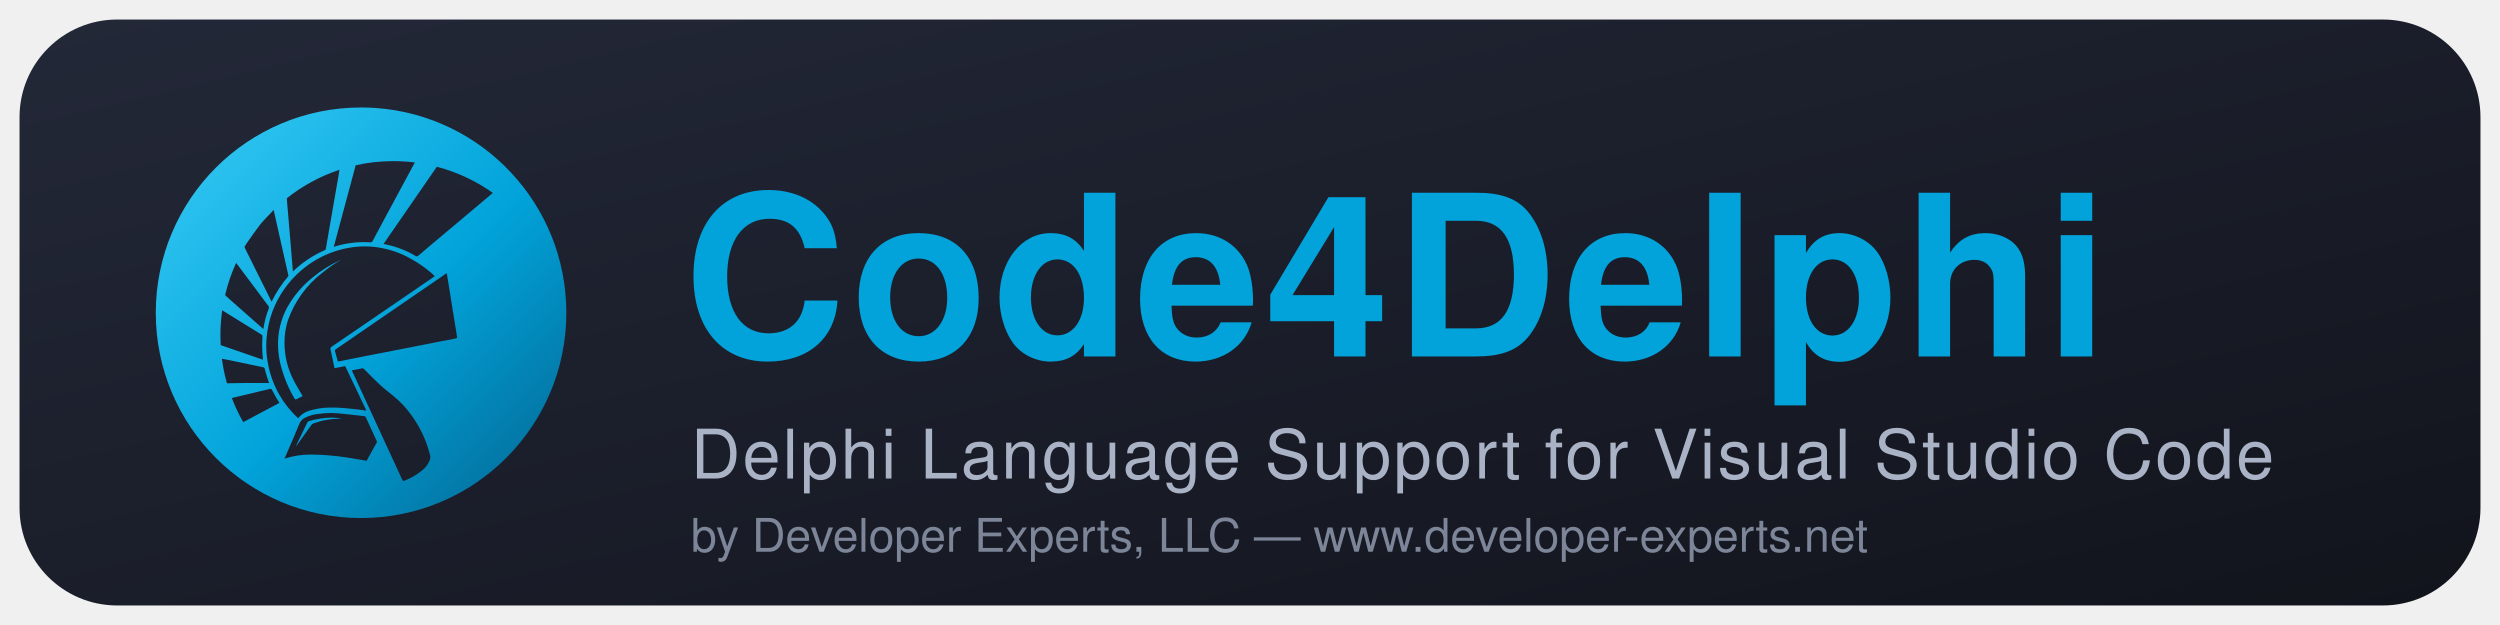
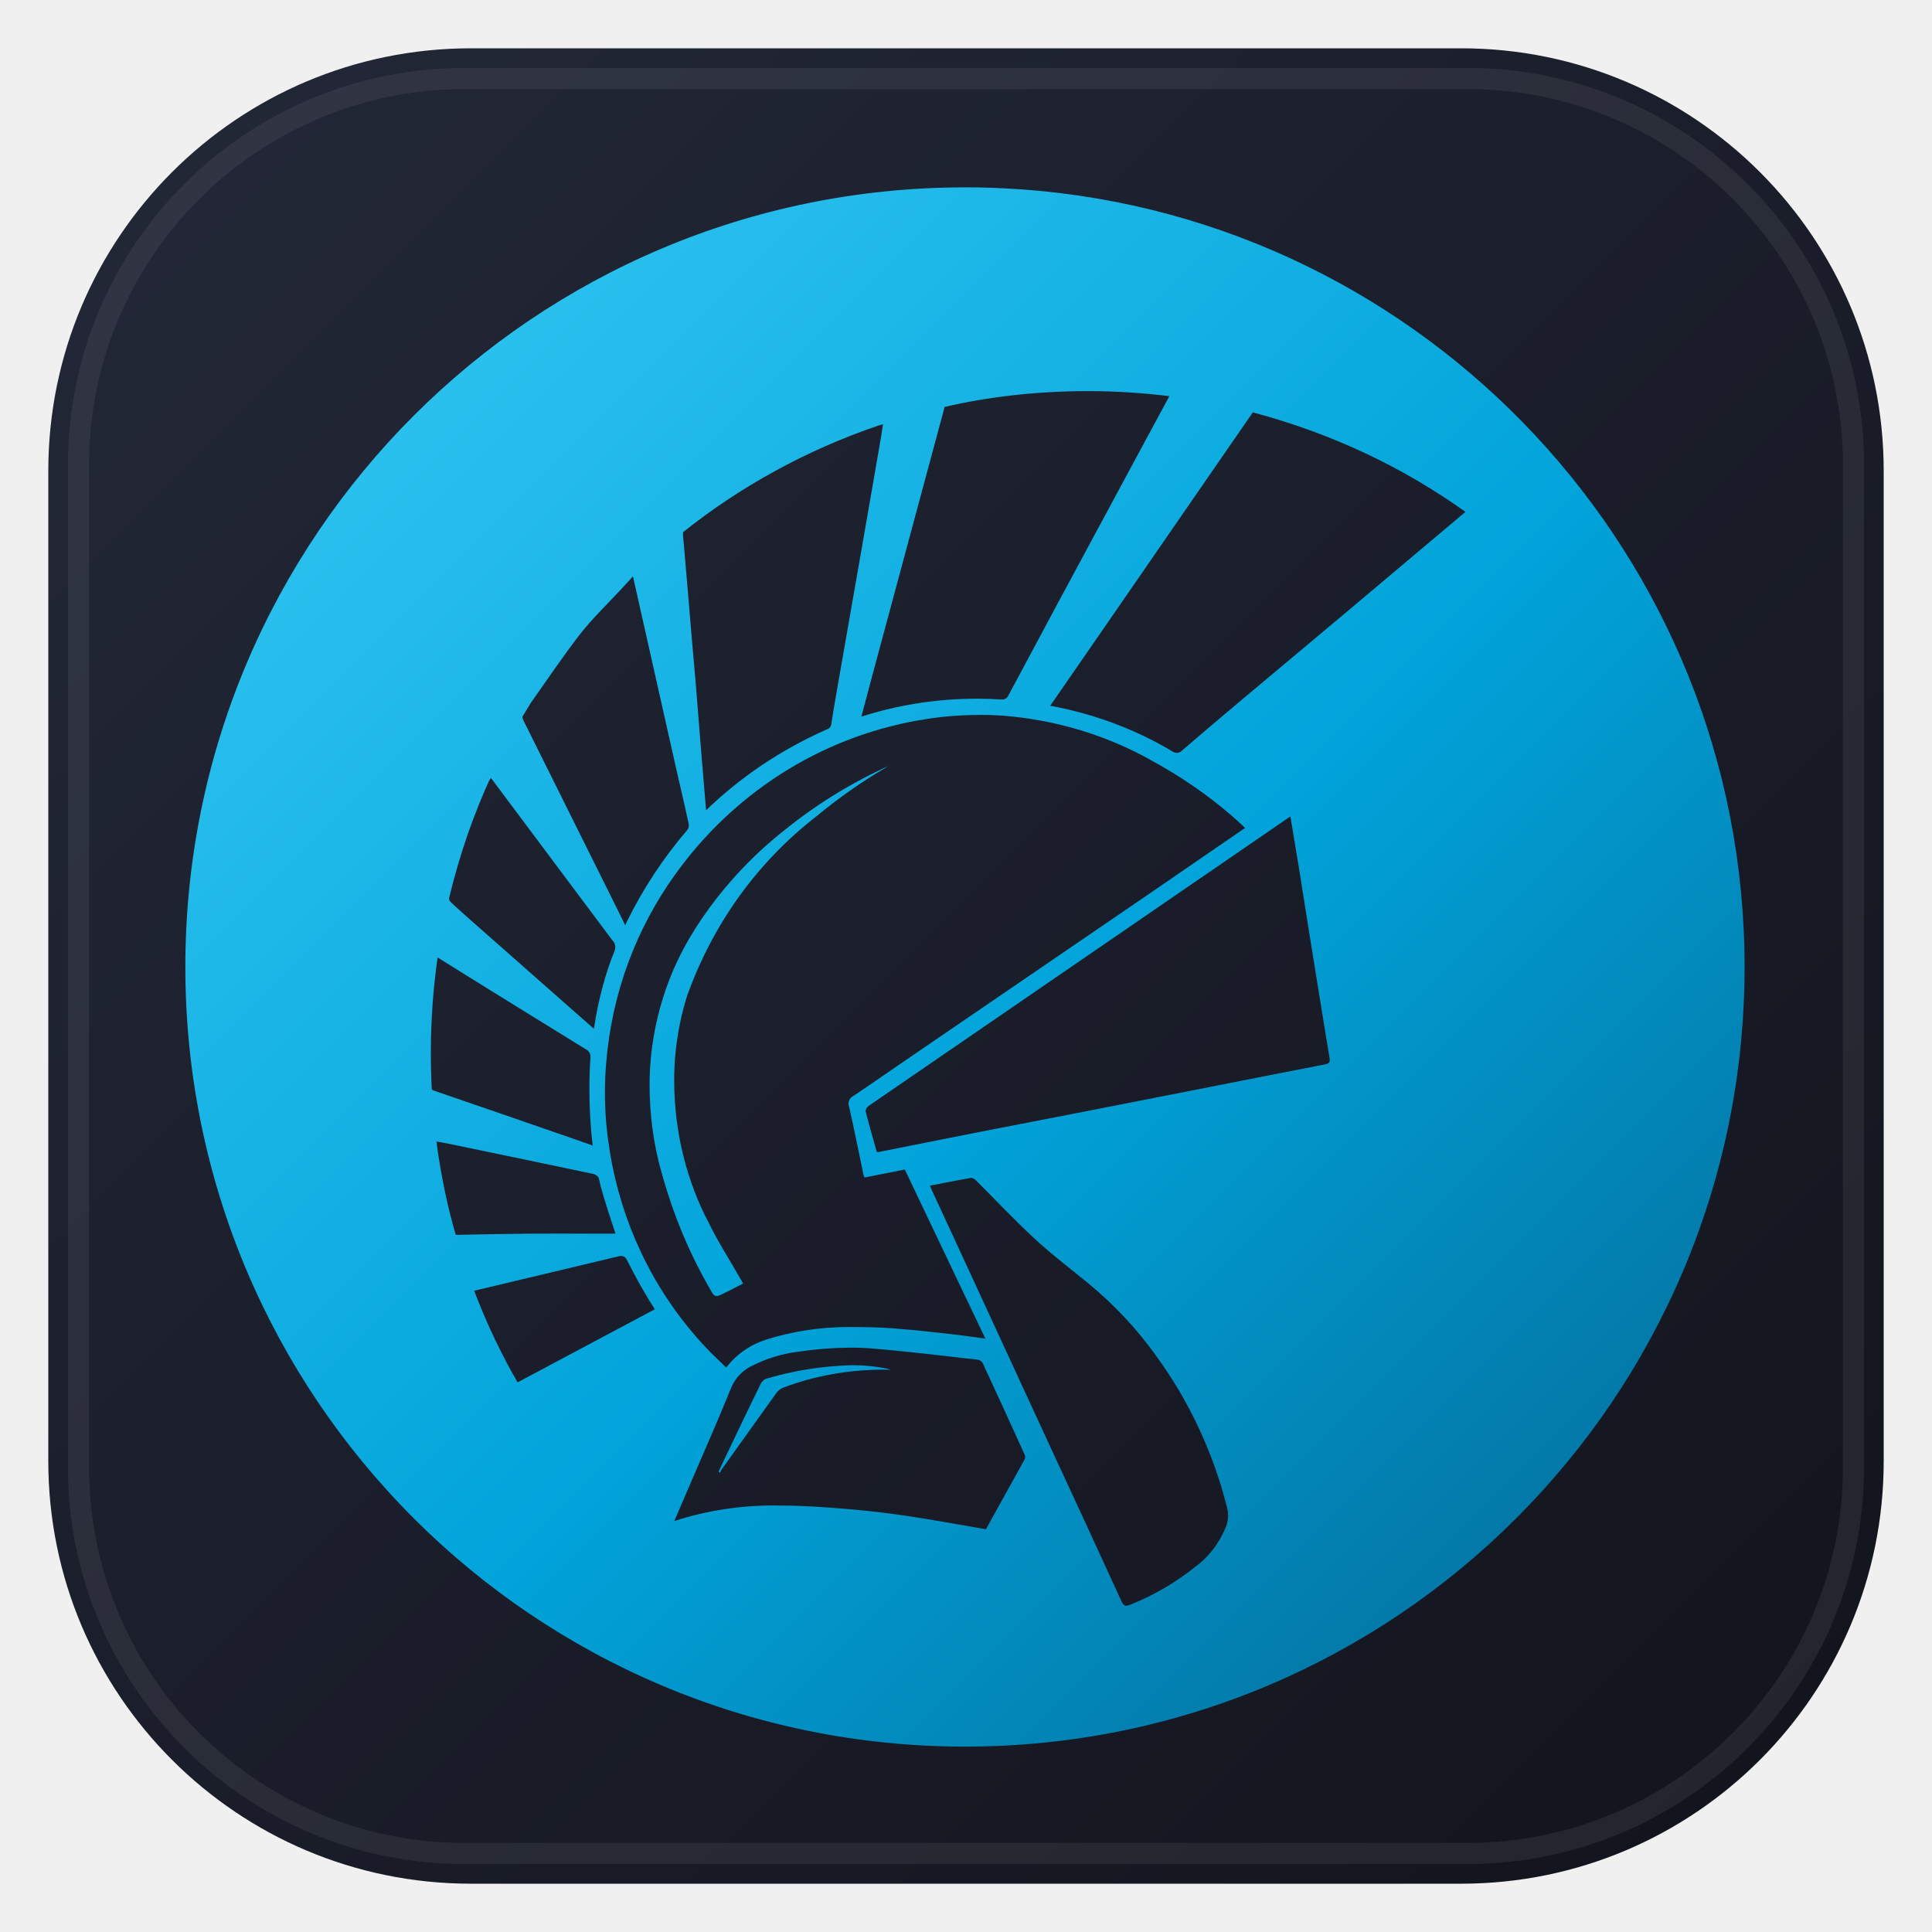
- <svg xmlns="http://www.w3.org/2000/svg" viewBox="0 0 1024 256" width="1024" height="256">
+ <svg xmlns="http://www.w3.org/2000/svg" viewBox="0 0 32 32" width="512" height="512">
  <defs>
    <linearGradient id="helm" x1="0" y1="0" x2="1" y2="1">
      <stop offset="0" stop-color="#38cbf5" />
      <stop offset="0.55" stop-color="#01a3da" />
      <stop offset="1" stop-color="#04648f" />
    </linearGradient>
    <linearGradient id="bg" x1="0" y1="0" x2="1" y2="1">
      <stop offset="0" stop-color="#232838" />
      <stop offset="1" stop-color="#12141c" />
    </linearGradient>
  </defs>
-   <rect x="8" y="8" width="1008" height="240" rx="40" fill="url(#bg)" />
-   <g transform="translate(148,128) scale(5.6) translate(-16,-16)">
+   <rect x="0.8" y="0.8" width="30.4" height="30.4" rx="7" fill="url(#bg)" />
+   <rect x="1.3" y="1.3" width="29.4" height="29.4" rx="6.4" fill="none" stroke="#ffffff" stroke-opacity="0.07" stroke-width="0.35" />
+   <g transform="translate(16,16) scale(0.86) translate(-16,-16)">
    <path d="M13.806 23.688c-0.596 0.016-1.163 0.111-1.7 0.274l0.045-0.012c-0.046 0.018-0.082 0.052-0.103 0.094l-0.001 0.001q-0.317 0.647-0.625 1.298c-0.064 0.13-0.125 0.262-0.187 0.394l0.029 0.025c0.005-0.018 0.011-0.035 0.019-0.050l-0.001 0.001q0.534-0.75 1.071-1.497c0.036-0.046 0.084-0.081 0.139-0.099l0.002-0.001c0.57-0.216 1.229-0.342 1.918-0.342 0.049 0 0.097 0.001 0.145 0.002l-0.007-0c-0.026-0.009-0.060-0.018-0.094-0.026l-0.007-0.001c-0.188-0.038-0.405-0.060-0.627-0.060-0.006 0-0.012 0-0.018 0h0.001zM13.781 23.35c0.147 0 0.294 0.006 0.441 0.019 0.671 0.056 1.34 0.139 2.009 0.214 0.040 0.009 0.074 0.034 0.093 0.068l0 0.001q0.407 0.879 0.807 1.762c0.006 0.013 0.009 0.028 0.009 0.044s-0.003 0.031-0.010 0.044l0-0.001-0.746 1.347c-0.521-0.089-1.030-0.185-1.542-0.26q-0.59-0.087-1.185-0.135c-0.405-0.032-0.811-0.062-1.216-0.061-0.044-0.001-0.096-0.002-0.148-0.002-0.662 0-1.301 0.103-1.899 0.295l0.044-0.012-0.056 0.017 0.381-0.887c0.239-0.557 0.485-1.112 0.712-1.675 0.075-0.183 0.21-0.328 0.379-0.415l0.005-0.002c0.276-0.145 0.598-0.247 0.938-0.286l0.013-0.001c0.289-0.045 0.625-0.071 0.966-0.074h0.002zM9.364 21.586c0.044 0 0.075 0.021 0.105 0.075 0.192 0.381 0.371 0.692 0.564 0.992l-0.026-0.042-2.643 1.408c-0.288-0.494-0.569-1.075-0.804-1.679l-0.030-0.086 2.777-0.662c0.017-0.005 0.037-0.007 0.057-0.008v0zM16.104 20.080c0.033 0.006 0.062 0.022 0.084 0.045l0 0c0.38 0.377 0.746 0.769 1.138 1.131 0.33 0.305 0.69 0.576 1.037 0.862 0.492 0.406 0.919 0.863 1.284 1.369l0.015 0.022c0.622 0.849 1.098 1.849 1.368 2.93l0.012 0.059c0.004 0.025 0.006 0.053 0.006 0.082 0 0.083-0.017 0.162-0.047 0.234l0.001-0.004c-0.131 0.322-0.343 0.589-0.612 0.781l-0.005 0.004c-0.353 0.28-0.758 0.518-1.194 0.695l-0.033 0.012c-0.091 0.038-0.125 0.019-0.165-0.070q-0.68-1.488-1.37-2.972l-1.858-4.028-0.434-0.937-0.025-0.065c0.267-0.051 0.53-0.104 0.792-0.15h0.005zM5.803 19.379c0.146 0.027 0.287 0.054 0.427 0.084 0.87 0.181 1.733 0.359 2.602 0.544 0.037 0.009 0.094 0.052 0.097 0.086 0.075 0.35 0.311 1.023 0.321 1.062h-0.501c-0.392 0-0.785-0.003-1.177 0q-0.694 0.008-1.39 0.023h-0.009c-0.149-0.501-0.279-1.11-0.364-1.733l-0.007-0.066zM5.825 15.837l0.715 0.445c0.707 0.44 1.428 0.883 2.137 1.321 0.054 0.026 0.091 0.080 0.091 0.143 0 0.007-0 0.013-0.001 0.020l0-0.001c-0.013 0.182-0.020 0.395-0.020 0.609 0 0.382 0.023 0.758 0.068 1.128l-0.004-0.044-0.525-0.184c-0.846-0.292-1.691-0.586-2.537-0.875l-0.037-0.017c-0.012-0.209-0.019-0.454-0.019-0.701 0-0.651 0.048-1.29 0.14-1.916l-0.009 0.071zM22.248 13.119l0.169 1.020c0.071 0.441 0.139 0.882 0.21 1.325l0.241 1.49c0.045 0.271 0.087 0.544 0.134 0.816 0.012 0.071 0.004 0.107-0.084 0.124-0.987 0.191-1.976 0.389-2.964 0.582q-1.85 0.364-3.701 0.722c-0.645 0.126-1.287 0.256-1.932 0.384-0.005 0-0.010 0.001-0.015 0.001-0.009 0-0.017-0.001-0.025-0.002l0.001 0c-0.072-0.259-0.149-0.517-0.215-0.779 0-0.040 0.019-0.076 0.047-0.1l0-0zM6.849 12.376l0.434 0.58c0.632 0.85 1.272 1.697 1.904 2.546 0.036 0.034 0.059 0.082 0.059 0.135 0 0.024-0.005 0.047-0.013 0.068l0-0.001c-0.175 0.434-0.314 0.941-0.393 1.468l-0.005 0.038c-0.155-0.136-0.309-0.27-0.45-0.396l-1.877-1.655c-0.145-0.129-0.291-0.256-0.432-0.39-0.017-0.018-0.029-0.040-0.035-0.064l-0-0.001c0.21-0.869 0.475-1.622 0.804-2.339l-0.033 0.079zM14.519 12.144c-0.033 0.014-0.064 0.026-0.095 0.041-0.727 0.342-1.353 0.739-1.923 1.201l0.017-0.014c-0.69 0.544-1.272 1.186-1.735 1.912l-0.018 0.031c-0.507 0.8-0.822 1.768-0.857 2.806l-0 0.009c-0.001 0.049-0.002 0.106-0.002 0.163 0 0.578 0.078 1.137 0.225 1.669l-0.010-0.044c0.244 0.905 0.585 1.697 1.021 2.426l-0.024-0.043c0.041 0.072 0.092 0.062 0.144 0.039 0.149-0.070 0.294-0.147 0.446-0.225l-0.050-0.087c-0.205-0.359-0.43-0.707-0.611-1.077-0.42-0.797-0.667-1.742-0.667-2.744 0-0.158 0.006-0.314 0.018-0.468l-0.001 0.020c0.038-0.444 0.123-0.855 0.251-1.245l-0.011 0.038c0.504-1.395 1.362-2.561 2.468-3.424l0.017-0.013c0.411-0.342 0.868-0.663 1.35-0.946l0.048-0.026zM16.256 11.163c0.146 0 0.292 0.004 0.439 0.014 1.054 0.082 2.021 0.385 2.877 0.863l-0.036-0.018c0.603 0.325 1.123 0.686 1.598 1.098l-0.011-0.009c0.084 0.071 0.162 0.147 0.252 0.23l-1.728 1.187-4.652 3.179c-0.385 0.262-0.769 0.531-1.156 0.791-0.060 0.027-0.101 0.087-0.101 0.155 0 0.021 0.004 0.042 0.011 0.061l-0-0.001c0.1 0.432 0.184 0.867 0.275 1.3 0.007 0.025 0.014 0.045 0.023 0.065l-0.002-0.004 0.777-0.154 1.551 3.257c-0.185-0.025-0.352-0.051-0.521-0.071-0.356-0.040-0.712-0.084-1.070-0.112-0.261-0.026-0.564-0.040-0.87-0.040-0.027 0-0.054 0-0.081 0l0.004-0c-0.029-0.001-0.063-0.001-0.097-0.001-0.563 0-1.106 0.088-1.615 0.251l0.037-0.010c-0.318 0.098-0.583 0.287-0.775 0.536l-0.003 0.004c-0.136-0.134-0.274-0.26-0.4-0.395-0.504-0.537-0.927-1.156-1.246-1.835l-0.018-0.043c-0.268-0.567-0.473-1.225-0.582-1.916l-0.005-0.041c-0.054-0.32-0.085-0.69-0.085-1.066 0-0.188 0.008-0.374 0.023-0.558l-0.002 0.024c0.106-1.377 0.583-2.625 1.331-3.666l-0.015 0.022c1.107-1.559 2.778-2.655 4.71-2.993l0.044-0.006c0.336-0.061 0.723-0.096 1.118-0.096h0zM9.586 8.496l0.83 3.693c0.082 0.366 0.166 0.71 0.244 1.077 0.001 0.007 0.002 0.015 0.002 0.023 0 0.035-0.012 0.068-0.032 0.094l0-0c-0.456 0.531-0.854 1.133-1.171 1.782l-0.022 0.050-0.346-0.699q-0.806-1.621-1.612-3.24c-0.013-0.023-0.021-0.050-0.022-0.078v-0l0.156-0.257c0.311-0.441 0.614-0.891 0.943-1.318 0.246-0.317 0.541-0.596 0.814-0.892zM14.402 5.563c-0.020 0.13-0.037 0.251-0.059 0.372q-0.36 2.079-0.725 4.158c-0.075 0.44-0.144 0.806-0.212 1.247-0.012 0.082-0.064 0.095-0.116 0.116-0.887 0.398-1.646 0.917-2.298 1.547l0.002-0.002-0.066-0.794c-0.025-0.284-0.046-0.566-0.069-0.848-0.024-0.294-0.046-0.587-0.071-0.88l-0.075-0.856-0.071-0.847-0.075-0.878c-0.006-0.082-0.019-0.165-0.018-0.247l0.001-0.006c1.097-0.875 2.375-1.582 3.763-2.054l0.089-0.026zM21.523 5.337c1.561 0.417 2.927 1.076 4.133 1.943l-0.037-0.026-2.246 1.891-2.139 1.793c-0.36 0.302-0.72 0.607-1.076 0.915-0.025 0.026-0.060 0.042-0.099 0.042-0.027 0-0.052-0.008-0.073-0.021l0.001 0c-0.681-0.41-1.475-0.718-2.321-0.878l-0.045-0.007 0.579-0.837 2.287-3.313q0.519-0.75 1.037-1.502zM18.344 4.928c0.554 0 1.1 0.036 1.635 0.105l-0.063-0.007-0.755 1.4-1.395 2.59-0.946 1.767c-0.020 0.050-0.068 0.085-0.124 0.085-0.006 0-0.013-0-0.019-0.001l0.001 0c-0.141-0.010-0.306-0.015-0.471-0.015-0.794 0-1.559 0.127-2.274 0.362l0.051-0.015 0.25-0.937 1.268-4.709c0.029-0.106 0.059-0.212 0.085-0.32 0.826-0.194 1.774-0.305 2.748-0.305 0.003 0 0.006 0 0.009 0h-0zM15.982 1.004c-0.001 0-0.001 0-0.002 0-8.293 0-15.015 6.722-15.015 15.015s6.722 15.015 15.015 15.015c8.293 0 15.015-6.722 15.015-15.015 0-7.919-6.131-14.407-13.905-14.975l-0.049-0.003c-0.354-0.025-0.707-0.038-1.058-0.038z" fill="url(#helm)" />
  </g>
-   <text x="280" y="146" font-family="Helvetica, Arial, sans-serif" font-size="92" font-weight="bold" fill="#01a3da" letter-spacing="2">Code4Delphi</text>
-   <text x="283" y="196" font-family="Helvetica, Arial, sans-serif" font-size="28" fill="#aab3c5" letter-spacing="1">Delphi Language Support for Visual Studio Code</text>
-   <text x="283" y="226" font-family="Helvetica, Arial, sans-serif" font-size="19" fill="#7d8698">by Developer Experts, LLC — www.developer-experts.net</text>
</svg>
